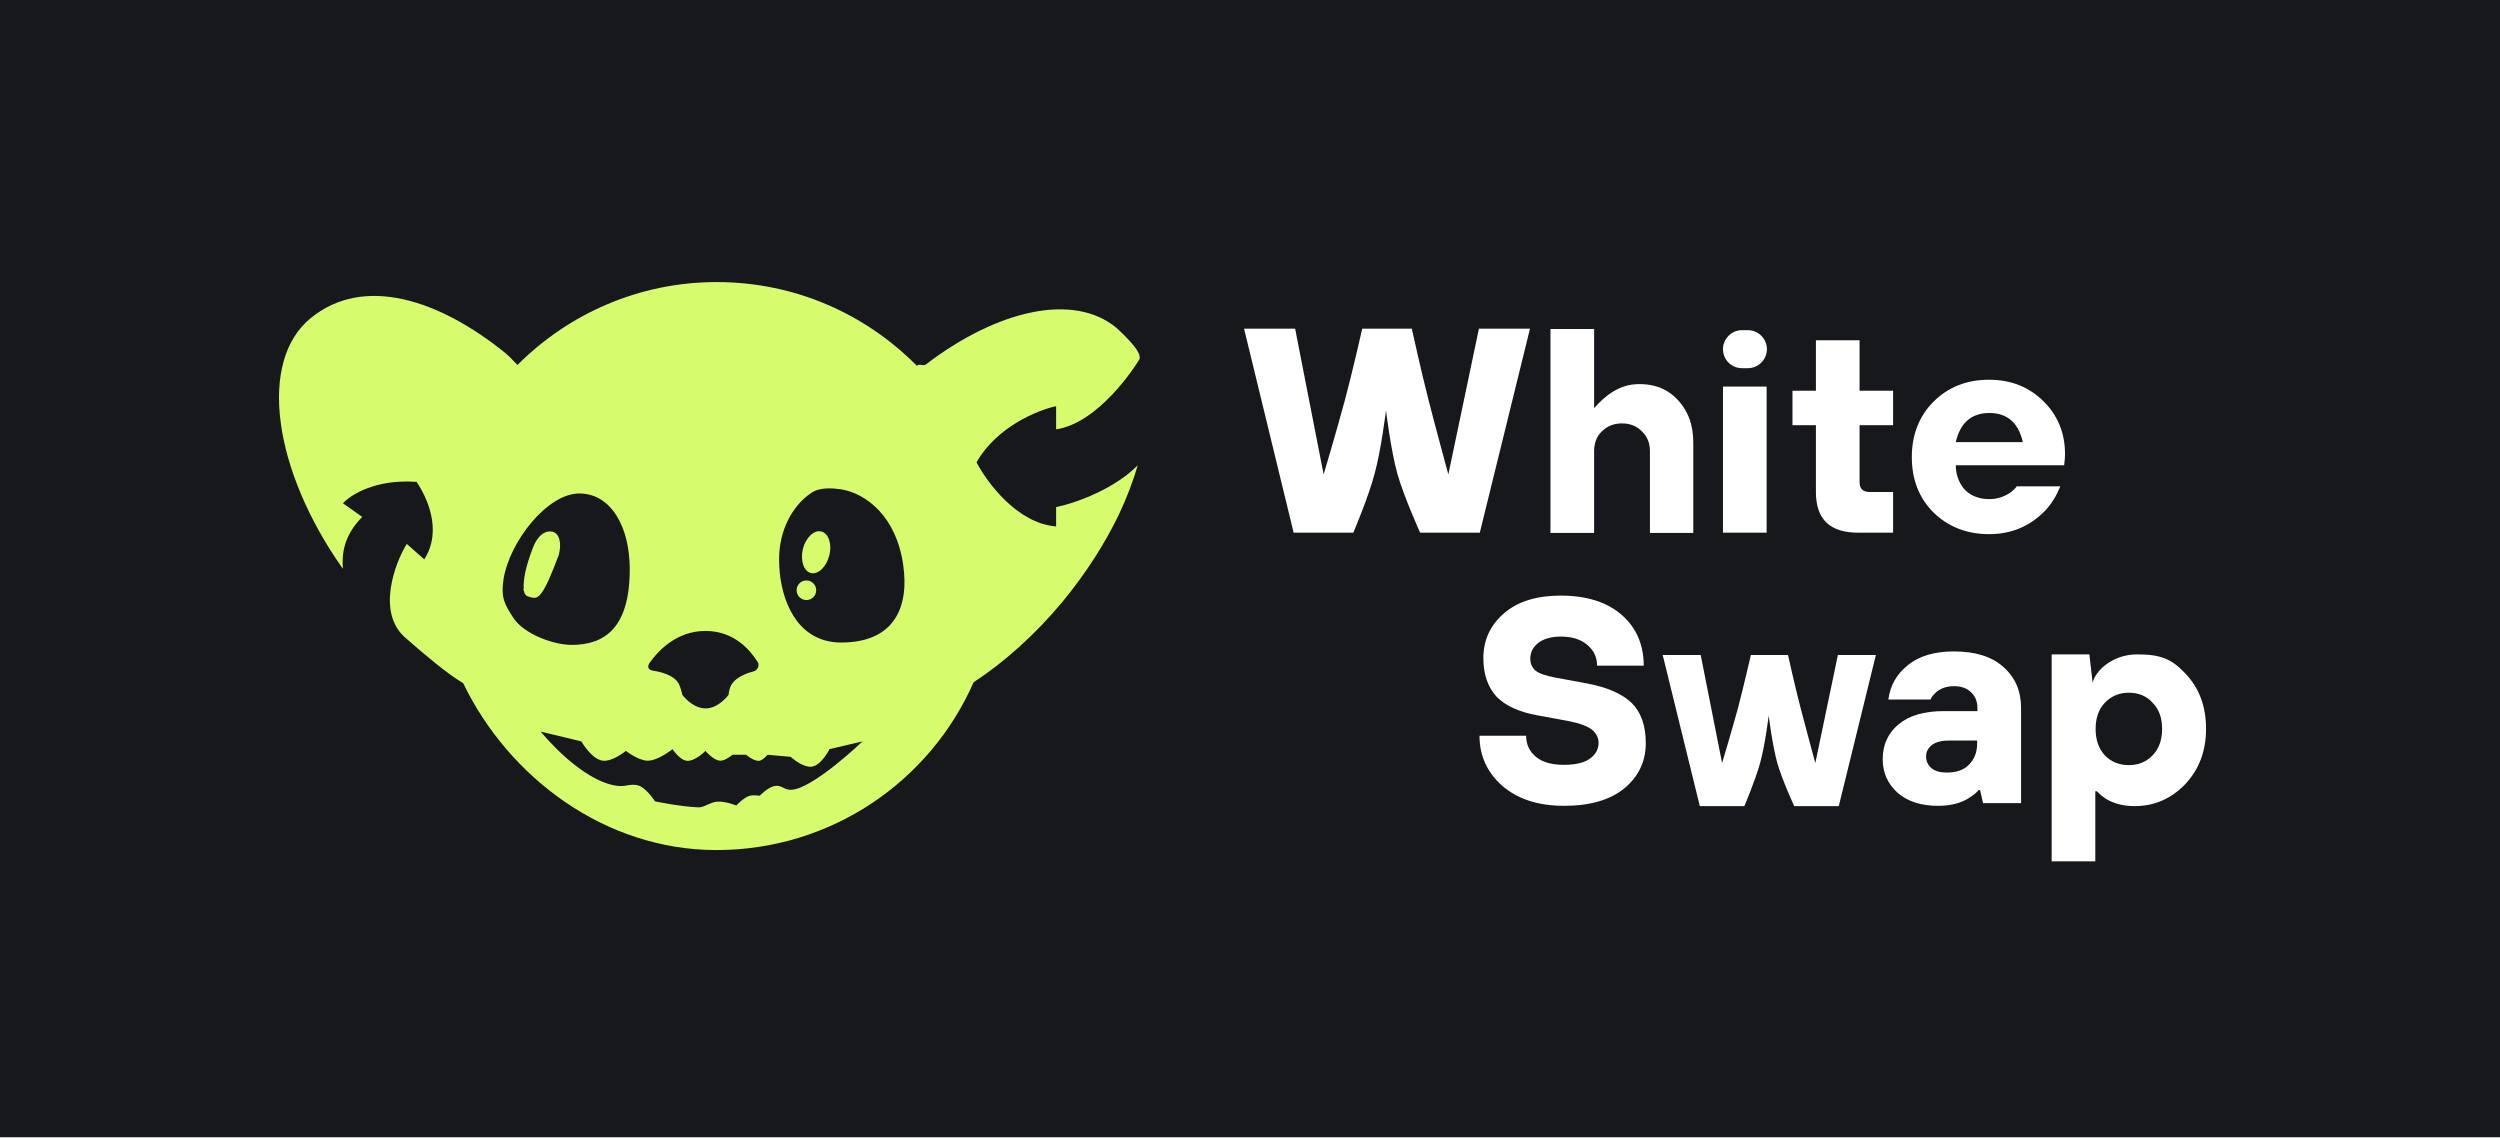
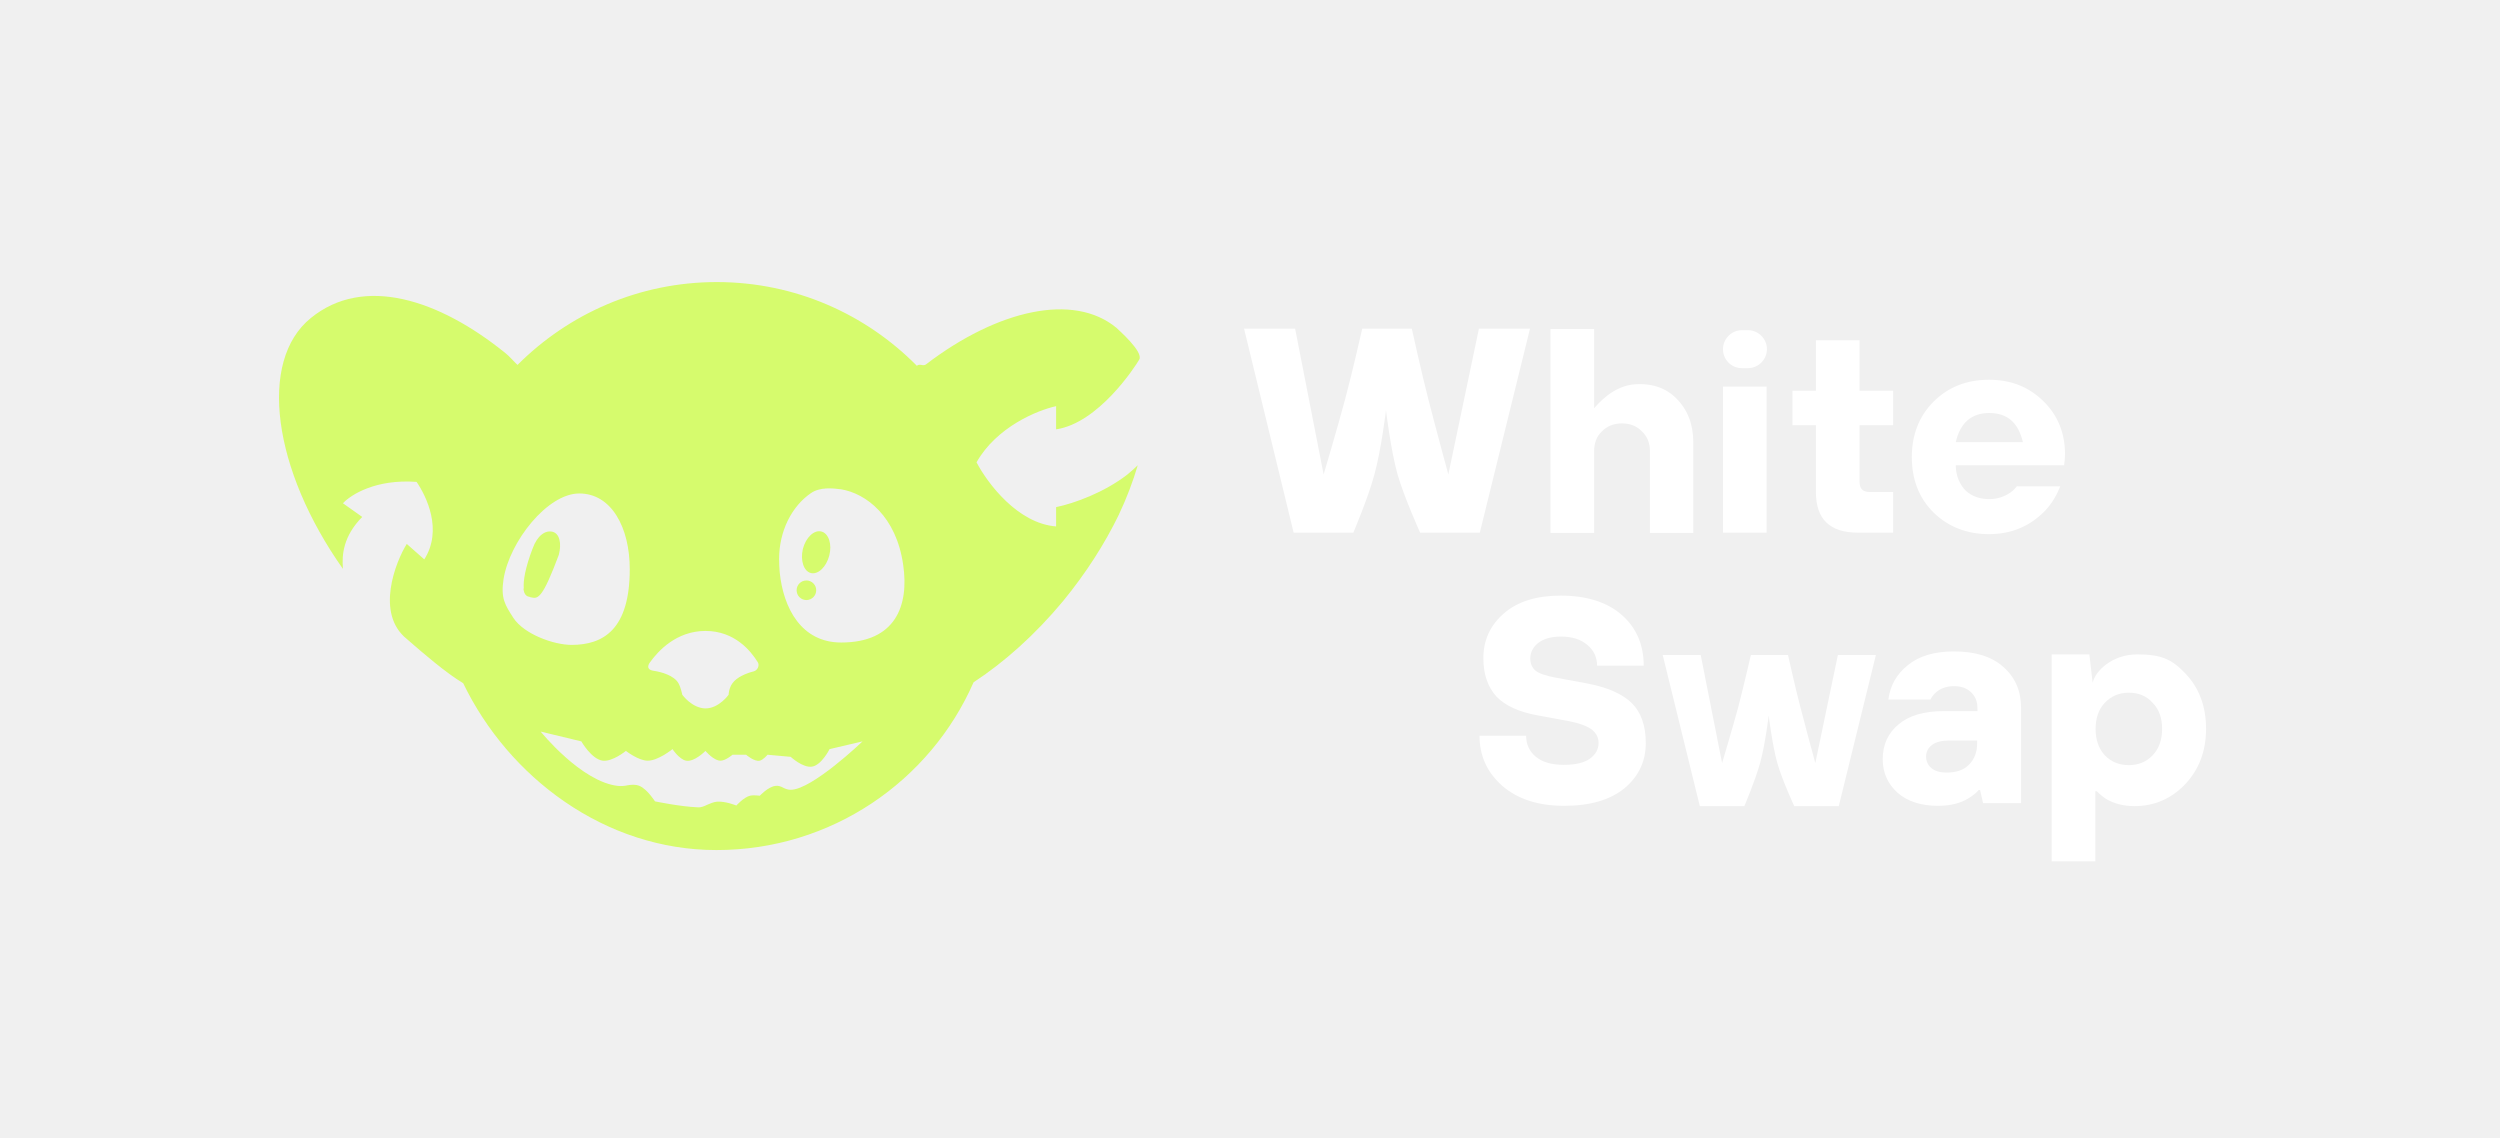
<svg xmlns="http://www.w3.org/2000/svg" width="842" height="383" viewBox="0 0 842 383" fill="none">
-   <g clip-path="url(#clip0_531_142)">
-     <path d="M842 0H0V383H842V0Z" fill="#16181b" />
-     <path fill-rule="evenodd" clip-rule="evenodd" d="M273.1 193C275.5 193.6 278.3 191 279.3 187.1C280.3 183.3 279.1 179.6 276.6 179C274.2 178.4 271.4 181 270.4 184.9C269.5 188.8 270.7 192.4 273.1 193Z" fill="#D6FB6D" />
-     <path d="M271.6 202.1C273.422 202.1 274.9 200.623 274.9 198.8C274.9 196.977 273.422 195.5 271.6 195.5C269.777 195.5 268.3 196.977 268.3 198.8C268.3 200.623 269.777 202.1 271.6 202.1Z" fill="#D6FB6D" />
-     <path fill-rule="evenodd" clip-rule="evenodd" d="M383.7 121.1C385.2 118.5 376.7 111.1 376 110.4C361.6 98.5 336 104.3 311.9 122.7C310.9 123.5 309.8 122.3 308.8 123.2C291.6 105.8 267.8 95 241.4 95C215.2 95 191.5 105.7 174.3 122.9C173 121.7 171.6 120 170.2 118.9C147.8 100.8 122.5 92.6 104.7 107.1C86.8 121.6 91.9 158.2 115.5 191.6C115.1 186.8 115.6 180.6 122 174.1L115.5 169.5C118.3 166.5 126.7 161.3 140.3 162.3C143.6 167.1 149.2 178.5 142.9 188.4L137 183.2C133.3 189.1 126.3 206.6 137 215.2C142.6 220.1 150.3 226.7 156 230.1C171.3 261.8 203.7 286.3 241.3 286.3C280 286.3 313.3 263.1 327.9 229.8C338.3 223 348.7 213.7 358 202.5C365.8 193 372.1 183.1 376.8 173.4C379.5 167.7 381.6 162.1 383.2 156.7C382.1 157.8 380.8 158.9 379.6 159.9C371.8 165.9 361.9 169.5 355.7 170.8V177.3C342.7 176.3 332.6 162.7 329 155.9C329 155.8 328.9 155.8 328.9 155.7C335.7 143.7 349.6 138.1 355.7 136.8V144.6C369.9 142.5 382.2 123.7 383.7 121.1ZM273.1 166.1C276.1 164 280.3 164.4 283.3 164.8C291.7 166.2 301.9 173.9 304.2 190.3C306.2 204 301.6 216.4 283.3 216.4C269.9 216.4 263.8 204.8 262.6 192.7C262.5 191.3 262.4 189.8 262.4 188.3C262.4 178.8 266.7 170.5 273.1 166.1ZM237.6 212.5C247.5 212.5 252.9 219.3 255.2 223C255.9 224.1 255.2 225.7 253.9 226.1C251.5 226.7 248.2 228 246.7 230.1C245.4 231.9 245.4 234 245.4 234C245.4 234 242.1 238.6 237.6 238.6C233 238.5 229.8 234 229.8 234C229.8 234 229.3 231.5 228.5 230.1C227 227.5 222.8 226.3 220 225.9C218 225.6 218 224.3 218.9 223.1C221.6 219.3 227.8 212.5 237.6 212.5ZM195.1 166.2C205.9 166.2 212.1 177.6 212.1 191.7C212.1 211.9 203.3 217.2 192.5 217.2C186.5 217.2 176.5 213.6 172.9 208.1C170.1 203.7 168.6 201.6 169.6 195C171.6 182.5 184.3 166.2 195.1 166.2ZM266.3 266C265.3 266 264.6 265.7 263.8 265.3C263 264.9 262.2 264.5 261.1 264.7C258.7 265 255.9 268 255.9 268C255.9 268 253.9 267.7 252.6 268C250.5 268.5 248 271.3 248 271.3C248 271.3 244.4 269.8 241.5 270C240.3 270.1 239.3 270.6 238.3 271C237.2 271.5 236.2 272 235 271.9C229.3 271.7 220.6 269.9 220.6 269.9C220.6 269.9 218 265.8 215.4 264.7C213.9 264.1 212.6 264.3 211.3 264.5C210.4 264.7 209.4 264.8 208.2 264.7C195.8 263.4 182.1 246.4 182.1 246.4L195.8 249.7C195.8 249.7 199.2 255.7 203 256.2C206.3 256.6 210.8 252.9 210.8 252.9C210.8 252.9 214.9 256.1 218 256.2C221.6 256.3 226.5 252.3 226.5 252.3C226.5 252.3 228.8 255.8 231.1 256.2C233.9 256.7 237.6 252.9 237.6 252.9C237.6 252.9 240.4 256.3 242.8 256.2C244.5 256.1 246.7 254.2 246.7 254.2H251.3C251.3 254.2 254 256.6 255.9 256.2C257.1 255.9 258.5 254.2 258.5 254.2L266.3 254.9C266.3 254.9 270.4 258.7 273.5 258.2C276.7 257.7 279.4 252.3 279.4 252.3L290.5 249.7C290.5 249.7 273.5 266 266.3 266Z" fill="#D6FB6D" />
-     <path fill-rule="evenodd" clip-rule="evenodd" d="M176.3 198.1C176.2 198.5 176.3 197.9 176.3 198.1V198.1Z" fill="#D6FB6D" />
-     <path fill-rule="evenodd" clip-rule="evenodd" d="M176.4 198.9C176.6 200 177.1 200.6 177.8 200.9C177.8 200.9 177.8 200.9 177.9 200.9C178 200.9 178.1 201 178.2 201H178.3C178.4 201 178.5 201.1 178.5 201.1C178.6 201.1 178.8 201.2 178.9 201.2C181.3 201.8 182.8 201.3 188.2 186.9C189.2 183.1 188.5 179.7 186.1 179.1C183.7 178.5 181 180.3 179.4 184.7C176.9 191.2 176.2 195.6 176.4 198C176.3 198.4 176.3 198.6 176.4 198.9Z" fill="#D6FB6D" />
-     <path d="M570.3 179.4V149C570.3 142.9 568.4 138 564.6 134.2C562.8 132.4 558.8 129 551 129.4C543.2 129.8 538 136.3 536.9 137.5V110.8H522.2V179.5H536.9V152C536.9 149.3 537.7 147 539.5 145.3C541.3 143.5 543.5 142.6 546.3 142.6C549 142.6 551.3 143.5 553 145.3C554.8 147 555.7 149.2 555.7 152V179.5H570.3V179.4Z" fill="white" />
-     <path d="M586.7 124H588.7C592.2 124 595.1 121.1 595.1 117.6C595.1 114.1 592.2 111.2 588.7 111.2H586.7C583.2 111.2 580.3 114.1 580.3 117.6C580.3 121.1 583.1 124 586.7 124Z" fill="white" />
-     <path d="M595 130.2H580.3V179.4H595V130.2Z" fill="white" />
-     <path d="M611.6 165.7C611.6 174.9 616.3 179.4 625.8 179.4H637.6V165.7H629.7C627.4 165.7 626.3 164.6 626.3 162.3V143.2H637.6V131.6H626.3V114.6H611.6V131.6H603.7V143.2H611.6V165.7Z" fill="white" />
-     <path d="M679.4 163.6C678.9 164.3 678.2 165.1 677.1 165.9C675 167.3 672.7 168.1 670 168.1C666.9 168.1 664.2 167.2 662.1 165.3C660.1 163.3 658.7 160.3 658.7 156.7H695.2C695.4 155.1 695.5 153.9 695.5 153C695.5 145.9 693.1 139.9 688.2 135.1C683.3 130.3 677.3 127.9 669.9 127.9C662.3 127.9 656.1 130.4 651.2 135.3C646.4 140.1 643.9 146.4 643.9 153.9C643.9 161.5 646.3 167.7 651.2 172.6C656.1 177.4 662.4 179.9 669.9 179.9C677.5 179.9 683.8 177.2 688.9 171.9C691.1 169.5 692.7 166.8 693.9 163.8H679.4V163.6ZM670 139.1C676.1 139.1 679.8 142.4 681.3 148.9H658.7C660.2 142.4 664 139.1 670 139.1Z" fill="white" />
-     <path d="M515.3 110.7H498.1L487.8 159.8C487.8 159.8 483.5 144 481.1 134.6C478.7 125.3 475.5 110.7 475.5 110.7H458.8C458.8 110.7 455.5 125.3 453 134.6C450.5 144 445.8 159.8 445.8 159.8L436.2 110.7H419L435.7 179.4H455.8C455.8 179.4 460.8 167.7 462.9 159.8C465.2 151.5 466.8 138.2 466.8 138.2C466.8 138.2 468.4 151.6 470.7 159.8C473 167.7 478.3 179.4 478.3 179.4H498.4L515.3 110.7Z" fill="white" />
-     <path d="M534.6 230.2L523.8 228.2C520.7 227.6 518.5 226.9 517.2 225.9C516 224.9 515.4 223.5 515.4 221.8C515.4 219.7 516.3 218 518 216.6C519.8 215.2 522.3 214.4 525.7 214.4C529.4 214.4 532.4 215.3 534.6 217.2C536.8 219 537.9 221.4 537.9 224.2H553.6C553.6 217.1 551.1 211.4 546.2 207.1C541.3 202.8 534.4 200.6 525.6 200.6C517.5 200.6 511.1 202.6 506.5 206.6C501.9 210.6 499.6 215.6 499.6 221.7C499.6 227.1 501.1 231.4 504 234.6C507 237.7 511.6 239.8 517.7 240.9L528.5 242.9C532.1 243.6 534.6 244.6 536.1 245.7C537.6 246.9 538.4 248.4 538.4 250.2C538.4 252.4 537.4 254.1 535.5 255.5C533.6 256.9 530.6 257.6 526.7 257.6C522.6 257.6 519.5 256.7 517.3 254.9C515.1 253.1 514 250.7 514 247.8H498.3C498.3 254.6 500.9 260.2 506 264.7C511.1 269.1 518 271.4 526.8 271.4C535.6 271.4 542.3 269.4 547.1 265.5C551.9 261.5 554.3 256.4 554.3 250.3C554.3 244.4 552.7 239.9 549.6 236.8C546.4 233.7 541.4 231.5 534.6 230.2Z" fill="white" />
-     <path d="M674.7 224.6C670.8 221.1 665.2 219.4 658.1 219.4C651.6 219.4 646.4 220.9 642.6 224C638.8 227 636.6 230.9 636 235.6H650.2C650.5 234.9 651 234.2 651.8 233.4C653.4 231.9 655.5 231.1 658.1 231.1C660.6 231.1 662.5 231.8 663.9 233.2C665.3 234.5 666 236.3 666 238.5V239.5H654.7C648 239.5 642.9 241 639.4 244C635.9 246.9 634.1 250.8 634.1 255.7C634.1 260.3 635.8 264 639.1 267C642.4 269.9 647 271.4 652.7 271.4C657 271.4 660.4 270.5 663.1 268.8C664.5 267.9 665.7 267 666.4 266.1H666.9L667.9 270.5H680.7V238.5C680.7 232.7 678.7 228.1 674.7 224.6ZM665.9 250.4C665.9 253.3 665 255.7 663.1 257.6C661.3 259.4 658.8 260.2 655.6 260.2C653.4 260.2 651.7 259.7 650.5 258.7C649.3 257.7 648.7 256.3 648.7 254.8C648.7 253.2 649.4 251.9 650.7 250.9C652 249.9 654 249.4 656.6 249.4H665.9V250.4Z" fill="white" />
-     <path d="M736 226.8C731.4 221.9 727.7 220.4 719.8 220.4C711.3 220.4 705.6 226.1 704.8 230L703.7 220.4H691V290.1H705.7V266.5H706.2C707.3 267.6 708.3 268.4 709.2 269C711.8 270.6 715.1 271.5 718.9 271.5C725.6 271.5 731.3 269 736 264.1C740.6 259.2 743 253 743 245.5C743 237.9 740.7 231.7 736 226.8ZM725 254.4C722.9 256.6 720.2 257.7 717 257.7C713.8 257.7 711 256.6 708.9 254.4C706.8 252.1 705.8 249.1 705.8 245.5C705.8 241.9 706.8 238.9 708.9 236.7C711.1 234.4 713.8 233.3 717 233.3C720.2 233.3 723 234.4 725 236.7C727.2 238.9 728.2 241.9 728.2 245.5C728.2 249.1 727.2 252.1 725 254.4Z" fill="white" />
-     <path d="M611.4 257C611.4 257 608.2 245.3 606.4 238.3C604.6 231.4 602.2 220.6 602.2 220.6H589.7C589.7 220.6 587.2 231.4 585.4 238.3C583.5 245.3 580 257 580 257L572.8 220.6H560L572.5 271.5H587.5C587.5 271.5 591.2 262.8 592.8 257C594.5 250.9 595.7 241 595.7 241C595.7 241 596.9 250.9 598.6 257C600.3 262.9 604.3 271.5 604.3 271.5H619.3L631.8 220.6H619L611.4 257Z" fill="white" />
+   <g clip-path="url(#clip0_108_3876)">
+     <mask id="mask0_108_3876" style="mask-type:luminance" maskUnits="userSpaceOnUse" x="0" y="0" width="842" height="383">
+       <path d="M842 0H0V383H842V0Z" fill="white" />
+     </mask>
+     <g mask="url(#mask0_108_3876)">
+       <path fill-rule="evenodd" clip-rule="evenodd" d="M273.1 193C275.5 193.6 278.3 191 279.3 187.1C280.3 183.3 279.1 179.6 276.6 179C274.2 178.4 271.4 181 270.4 184.9C269.5 188.8 270.7 192.4 273.1 193Z" fill="#D6FB6D" />
+       <path d="M271.6 202.1C273.422 202.1 274.9 200.623 274.9 198.8C274.9 196.977 273.422 195.5 271.6 195.5C269.777 195.5 268.3 196.977 268.3 198.8C268.3 200.623 269.777 202.1 271.6 202.1Z" fill="#D6FB6D" />
+       <path fill-rule="evenodd" clip-rule="evenodd" d="M383.7 121.1C385.2 118.5 376.7 111.1 376 110.4C361.6 98.5 336 104.3 311.9 122.7C310.9 123.5 309.8 122.3 308.8 123.2C291.6 105.8 267.8 95 241.4 95C215.2 95 191.5 105.7 174.3 122.9C173 121.7 171.6 120 170.2 118.9C147.8 100.8 122.5 92.6 104.7 107.1C86.8 121.6 91.9 158.2 115.5 191.6C115.1 186.8 115.6 180.6 122 174.1L115.5 169.5C118.3 166.5 126.7 161.3 140.3 162.3C143.6 167.1 149.2 178.5 142.9 188.4L137 183.2C133.3 189.1 126.3 206.6 137 215.2C142.6 220.1 150.3 226.7 156 230.1C171.3 261.8 203.7 286.3 241.3 286.3C280 286.3 313.3 263.1 327.9 229.8C338.3 223 348.7 213.7 358 202.5C365.8 193 372.1 183.1 376.8 173.4C379.5 167.7 381.6 162.1 383.2 156.7C382.1 157.8 380.8 158.9 379.6 159.9C371.8 165.9 361.9 169.5 355.7 170.8V177.3C342.7 176.3 332.6 162.7 329 155.9C329 155.8 328.9 155.8 328.9 155.7C335.7 143.7 349.6 138.1 355.7 136.8V144.6C369.9 142.5 382.2 123.7 383.7 121.1ZM273.1 166.1C276.1 164 280.3 164.4 283.3 164.8C291.7 166.2 301.9 173.9 304.2 190.3C306.2 204 301.6 216.4 283.3 216.4C269.9 216.4 263.8 204.8 262.6 192.7C262.5 191.3 262.4 189.8 262.4 188.3C262.4 178.8 266.7 170.5 273.1 166.1ZM237.6 212.5C247.5 212.5 252.9 219.3 255.2 223C255.9 224.1 255.2 225.7 253.9 226.1C251.5 226.7 248.2 228 246.7 230.1C245.4 231.9 245.4 234 245.4 234C245.4 234 242.1 238.6 237.6 238.6C233 238.5 229.8 234 229.8 234C229.8 234 229.3 231.5 228.5 230.1C227 227.5 222.8 226.3 220 225.9C218 225.6 218 224.3 218.9 223.1C221.6 219.3 227.8 212.5 237.6 212.5ZM195.1 166.2C205.9 166.2 212.1 177.6 212.1 191.7C212.1 211.9 203.3 217.2 192.5 217.2C186.5 217.2 176.5 213.6 172.9 208.1C170.1 203.7 168.6 201.6 169.6 195C171.6 182.5 184.3 166.2 195.1 166.2ZM266.3 266C265.3 266 264.6 265.7 263.8 265.3C263 264.9 262.2 264.5 261.1 264.7C258.7 265 255.9 268 255.9 268C255.9 268 253.9 267.7 252.6 268C250.5 268.5 248 271.3 248 271.3C248 271.3 244.4 269.8 241.5 270C240.3 270.1 239.3 270.6 238.3 271C237.2 271.5 236.2 272 235 271.9C229.3 271.7 220.6 269.9 220.6 269.9C220.6 269.9 218 265.8 215.4 264.7C213.9 264.1 212.6 264.3 211.3 264.5C210.4 264.7 209.4 264.8 208.2 264.7C195.8 263.4 182.1 246.4 182.1 246.4L195.8 249.7C195.8 249.7 199.2 255.7 203 256.2C206.3 256.6 210.8 252.9 210.8 252.9C210.8 252.9 214.9 256.1 218 256.2C221.6 256.3 226.5 252.3 226.5 252.3C226.5 252.3 228.8 255.8 231.1 256.2C233.9 256.7 237.6 252.9 237.6 252.9C237.6 252.9 240.4 256.3 242.8 256.2C244.5 256.1 246.7 254.2 246.7 254.2H251.3C251.3 254.2 254 256.6 255.9 256.2C257.1 255.9 258.5 254.2 258.5 254.2L266.3 254.9C266.3 254.9 270.4 258.7 273.5 258.2C276.7 257.7 279.4 252.3 279.4 252.3L290.5 249.7C290.5 249.7 273.5 266 266.3 266Z" fill="#D6FB6D" />
+       <path fill-rule="evenodd" clip-rule="evenodd" d="M176.3 198.1C176.3 197.9 176.2 198.5 176.3 198.1Z" fill="#D6FB6D" />
+       <path fill-rule="evenodd" clip-rule="evenodd" d="M176.4 198.9C176.6 200 177.1 200.6 177.8 200.9C177.8 200.9 177.8 200.9 177.9 200.9C178 200.9 178.1 201 178.2 201H178.3C178.4 201 178.5 201.1 178.5 201.1C178.6 201.1 178.8 201.2 178.9 201.2C181.3 201.8 182.8 201.3 188.2 186.9C189.2 183.1 188.5 179.7 186.1 179.1C183.7 178.5 181 180.3 179.4 184.7C176.9 191.2 176.2 195.6 176.4 198C176.3 198.4 176.3 198.6 176.4 198.9Z" fill="#D6FB6D" />
+       <path d="M570.3 179.4V149C570.3 142.9 568.4 138 564.6 134.2C562.8 132.4 558.8 129 551 129.4C543.2 129.8 538 136.3 536.9 137.5V110.8H522.2V179.5H536.9V152C536.9 149.3 537.7 147 539.5 145.3C541.3 143.5 543.5 142.6 546.3 142.6C549 142.6 551.3 143.5 553 145.3C554.8 147 555.7 149.2 555.7 152V179.5H570.3V179.4Z" fill="white" />
+       <path d="M586.7 124H588.7C592.2 124 595.1 121.1 595.1 117.6C595.1 114.1 592.2 111.2 588.7 111.2H586.7C583.2 111.2 580.3 114.1 580.3 117.6C580.3 121.1 583.1 124 586.7 124Z" fill="white" />
+       <path d="M595 130.2H580.3V179.4H595V130.2Z" fill="white" />
+       <path d="M611.6 165.7C611.6 174.9 616.3 179.4 625.8 179.4H637.6V165.7H629.7C627.4 165.7 626.3 164.6 626.3 162.3V143.2H637.6V131.6H626.3V114.6H611.6V131.6H603.7V143.2H611.6V165.7Z" fill="white" />
+       <path d="M679.4 163.6C678.9 164.3 678.2 165.1 677.1 165.9C675 167.3 672.7 168.1 670 168.1C666.9 168.1 664.2 167.2 662.1 165.3C660.1 163.3 658.7 160.3 658.7 156.7H695.2C695.4 155.1 695.5 153.9 695.5 153C695.5 145.9 693.1 139.9 688.2 135.1C683.3 130.3 677.3 127.9 669.9 127.9C662.3 127.9 656.1 130.4 651.2 135.3C646.4 140.1 643.9 146.4 643.9 153.9C643.9 161.5 646.3 167.7 651.2 172.6C656.1 177.4 662.4 179.9 669.9 179.9C677.5 179.9 683.8 177.2 688.9 171.9C691.1 169.5 692.7 166.8 693.9 163.8H679.4V163.6ZM670 139.1C676.1 139.1 679.8 142.4 681.3 148.9H658.7C660.2 142.4 664 139.1 670 139.1Z" fill="white" />
+       <path d="M515.3 110.7H498.1L487.8 159.8C487.8 159.8 483.5 144 481.1 134.6C478.7 125.3 475.5 110.7 475.5 110.7H458.8C458.8 110.7 455.5 125.3 453 134.6C450.5 144 445.8 159.8 445.8 159.8L436.2 110.7H419L435.7 179.4H455.8C455.8 179.4 460.8 167.7 462.9 159.8C465.2 151.5 466.8 138.2 466.8 138.2C466.8 138.2 468.4 151.6 470.7 159.8C473 167.7 478.3 179.4 478.3 179.4H498.4L515.3 110.7Z" fill="white" />
+       <path d="M534.6 230.2L523.8 228.2C520.7 227.6 518.5 226.9 517.2 225.9C516 224.9 515.4 223.5 515.4 221.8C515.4 219.7 516.3 218 518 216.6C519.8 215.2 522.3 214.4 525.7 214.4C529.4 214.4 532.4 215.3 534.6 217.2C536.8 219 537.9 221.4 537.9 224.2H553.6C553.6 217.1 551.1 211.4 546.2 207.1C541.3 202.8 534.4 200.6 525.6 200.6C517.5 200.6 511.1 202.6 506.5 206.6C501.9 210.6 499.6 215.6 499.6 221.7C499.6 227.1 501.1 231.4 504 234.6C507 237.7 511.6 239.8 517.7 240.9L528.5 242.9C532.1 243.6 534.6 244.6 536.1 245.7C537.6 246.9 538.4 248.4 538.4 250.2C538.4 252.4 537.4 254.1 535.5 255.5C533.6 256.9 530.6 257.6 526.7 257.6C522.6 257.6 519.5 256.7 517.3 254.9C515.1 253.1 514 250.7 514 247.8H498.3C498.3 254.6 500.9 260.2 506 264.7C511.1 269.1 518 271.4 526.8 271.4C535.6 271.4 542.3 269.4 547.1 265.5C551.9 261.5 554.3 256.4 554.3 250.3C554.3 244.4 552.7 239.9 549.6 236.8C546.4 233.7 541.4 231.5 534.6 230.2Z" fill="white" />
+       <path d="M674.7 224.6C670.8 221.1 665.2 219.4 658.1 219.4C651.6 219.4 646.4 220.9 642.6 224C638.8 227 636.6 230.9 636 235.6H650.2C650.5 234.9 651 234.2 651.8 233.4C653.4 231.9 655.5 231.1 658.1 231.1C660.6 231.1 662.5 231.8 663.9 233.2C665.3 234.5 666 236.3 666 238.5V239.5H654.7C648 239.5 642.9 241 639.4 244C635.9 246.9 634.1 250.8 634.1 255.7C634.1 260.3 635.8 264 639.1 267C642.4 269.9 647 271.4 652.7 271.4C657 271.4 660.4 270.5 663.1 268.8C664.5 267.9 665.7 267 666.4 266.1H666.9L667.9 270.5H680.7V238.5C680.7 232.7 678.7 228.1 674.7 224.6ZM665.9 250.4C665.9 253.3 665 255.7 663.1 257.6C661.3 259.4 658.8 260.2 655.6 260.2C653.4 260.2 651.7 259.7 650.5 258.7C649.3 257.7 648.7 256.3 648.7 254.8C648.7 253.2 649.4 251.9 650.7 250.9C652 249.9 654 249.4 656.6 249.4H665.9V250.4Z" fill="white" />
+       <path d="M736 226.8C731.4 221.9 727.7 220.4 719.8 220.4C711.3 220.4 705.6 226.1 704.8 230L703.7 220.4H691V290.1H705.7V266.5H706.2C707.3 267.6 708.3 268.4 709.2 269C711.8 270.6 715.1 271.5 718.9 271.5C725.6 271.5 731.3 269 736 264.1C740.6 259.2 743 253 743 245.5C743 237.9 740.7 231.7 736 226.8ZM725 254.4C722.9 256.6 720.2 257.7 717 257.7C713.8 257.7 711 256.6 708.9 254.4C706.8 252.1 705.8 249.1 705.8 245.5C705.8 241.9 706.8 238.9 708.9 236.7C711.1 234.4 713.8 233.3 717 233.3C720.2 233.3 723 234.4 725 236.7C727.2 238.9 728.2 241.9 728.2 245.5C728.2 249.1 727.2 252.1 725 254.4Z" fill="white" />
+       <path d="M611.4 257C611.4 257 608.2 245.3 606.4 238.3C604.6 231.4 602.2 220.6 602.2 220.6H589.7C589.7 220.6 587.2 231.4 585.4 238.3C583.5 245.3 580 257 580 257L572.8 220.6H560L572.5 271.5H587.5C587.5 271.5 591.2 262.8 592.8 257C594.5 250.9 595.7 241 595.7 241C595.7 241 596.9 250.9 598.6 257C600.3 262.9 604.3 271.5 604.3 271.5H619.3L631.8 220.6H619L611.4 257Z" fill="white" />
+     </g>
  </g>
  <defs>
-     <clipPath id="clip0_531_142">
+     <clipPath id="clip0_108_3876">
      <rect width="842" height="383" fill="white" />
    </clipPath>
  </defs>
</svg>
